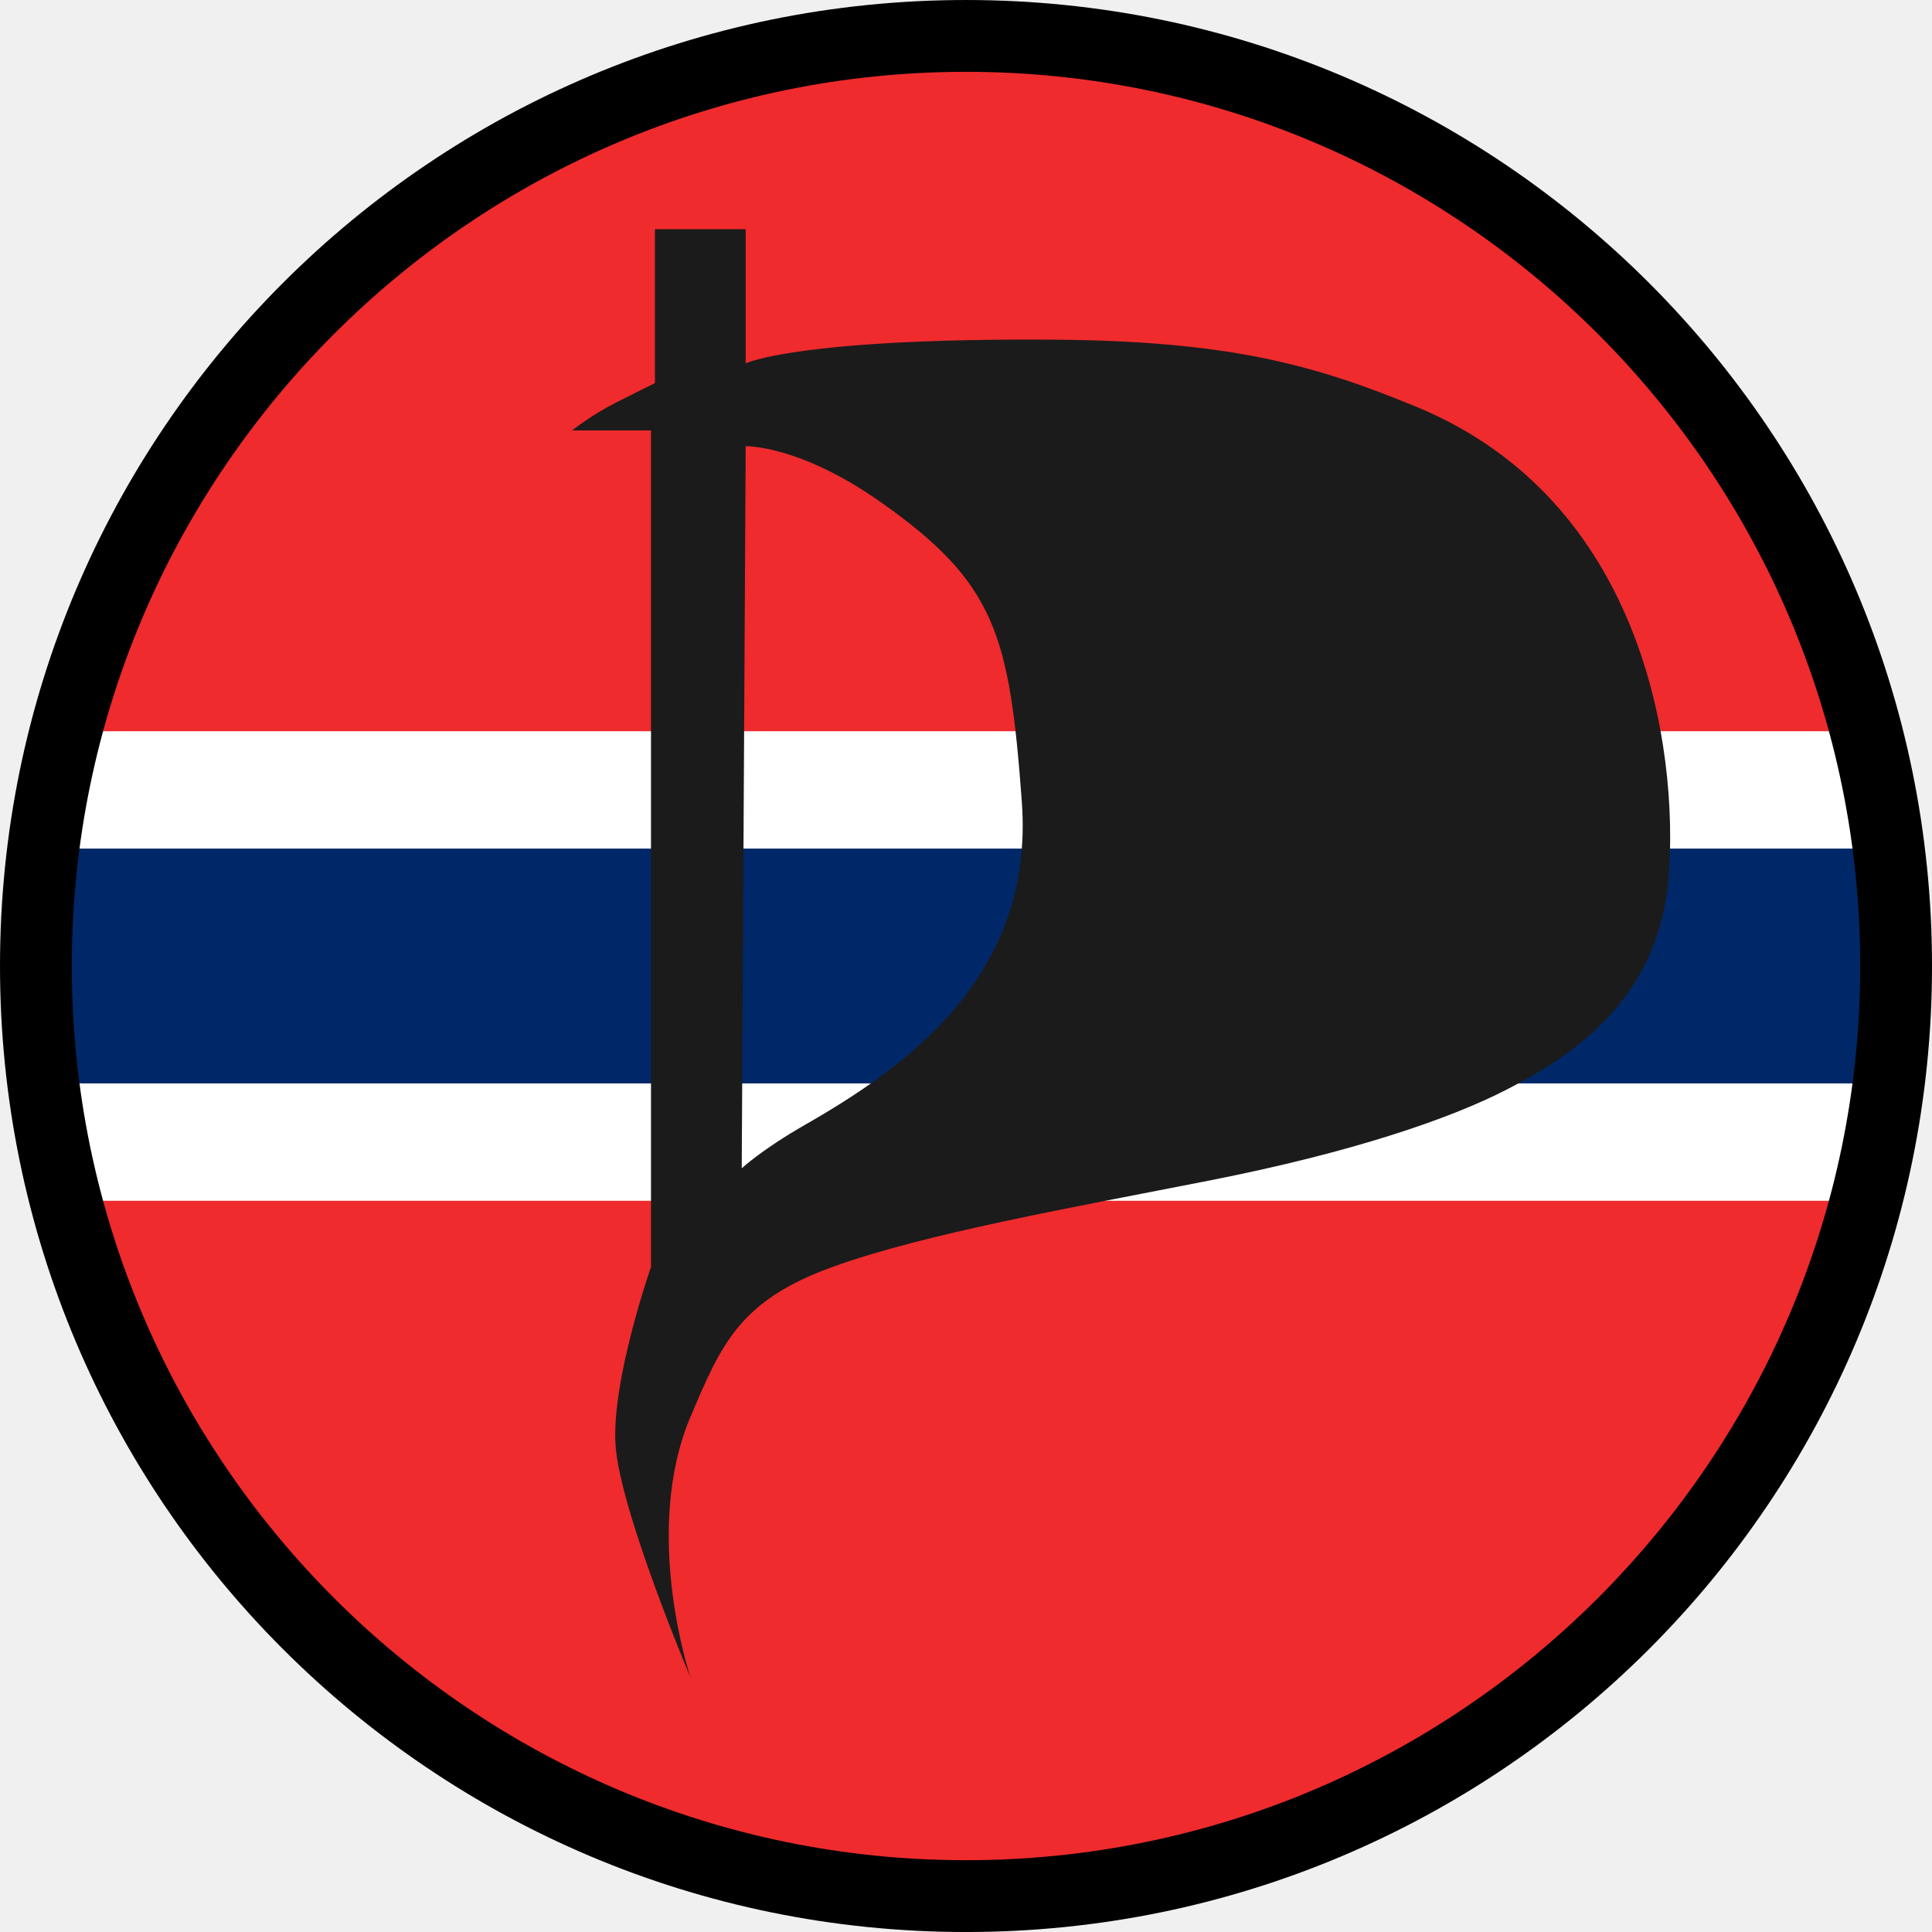
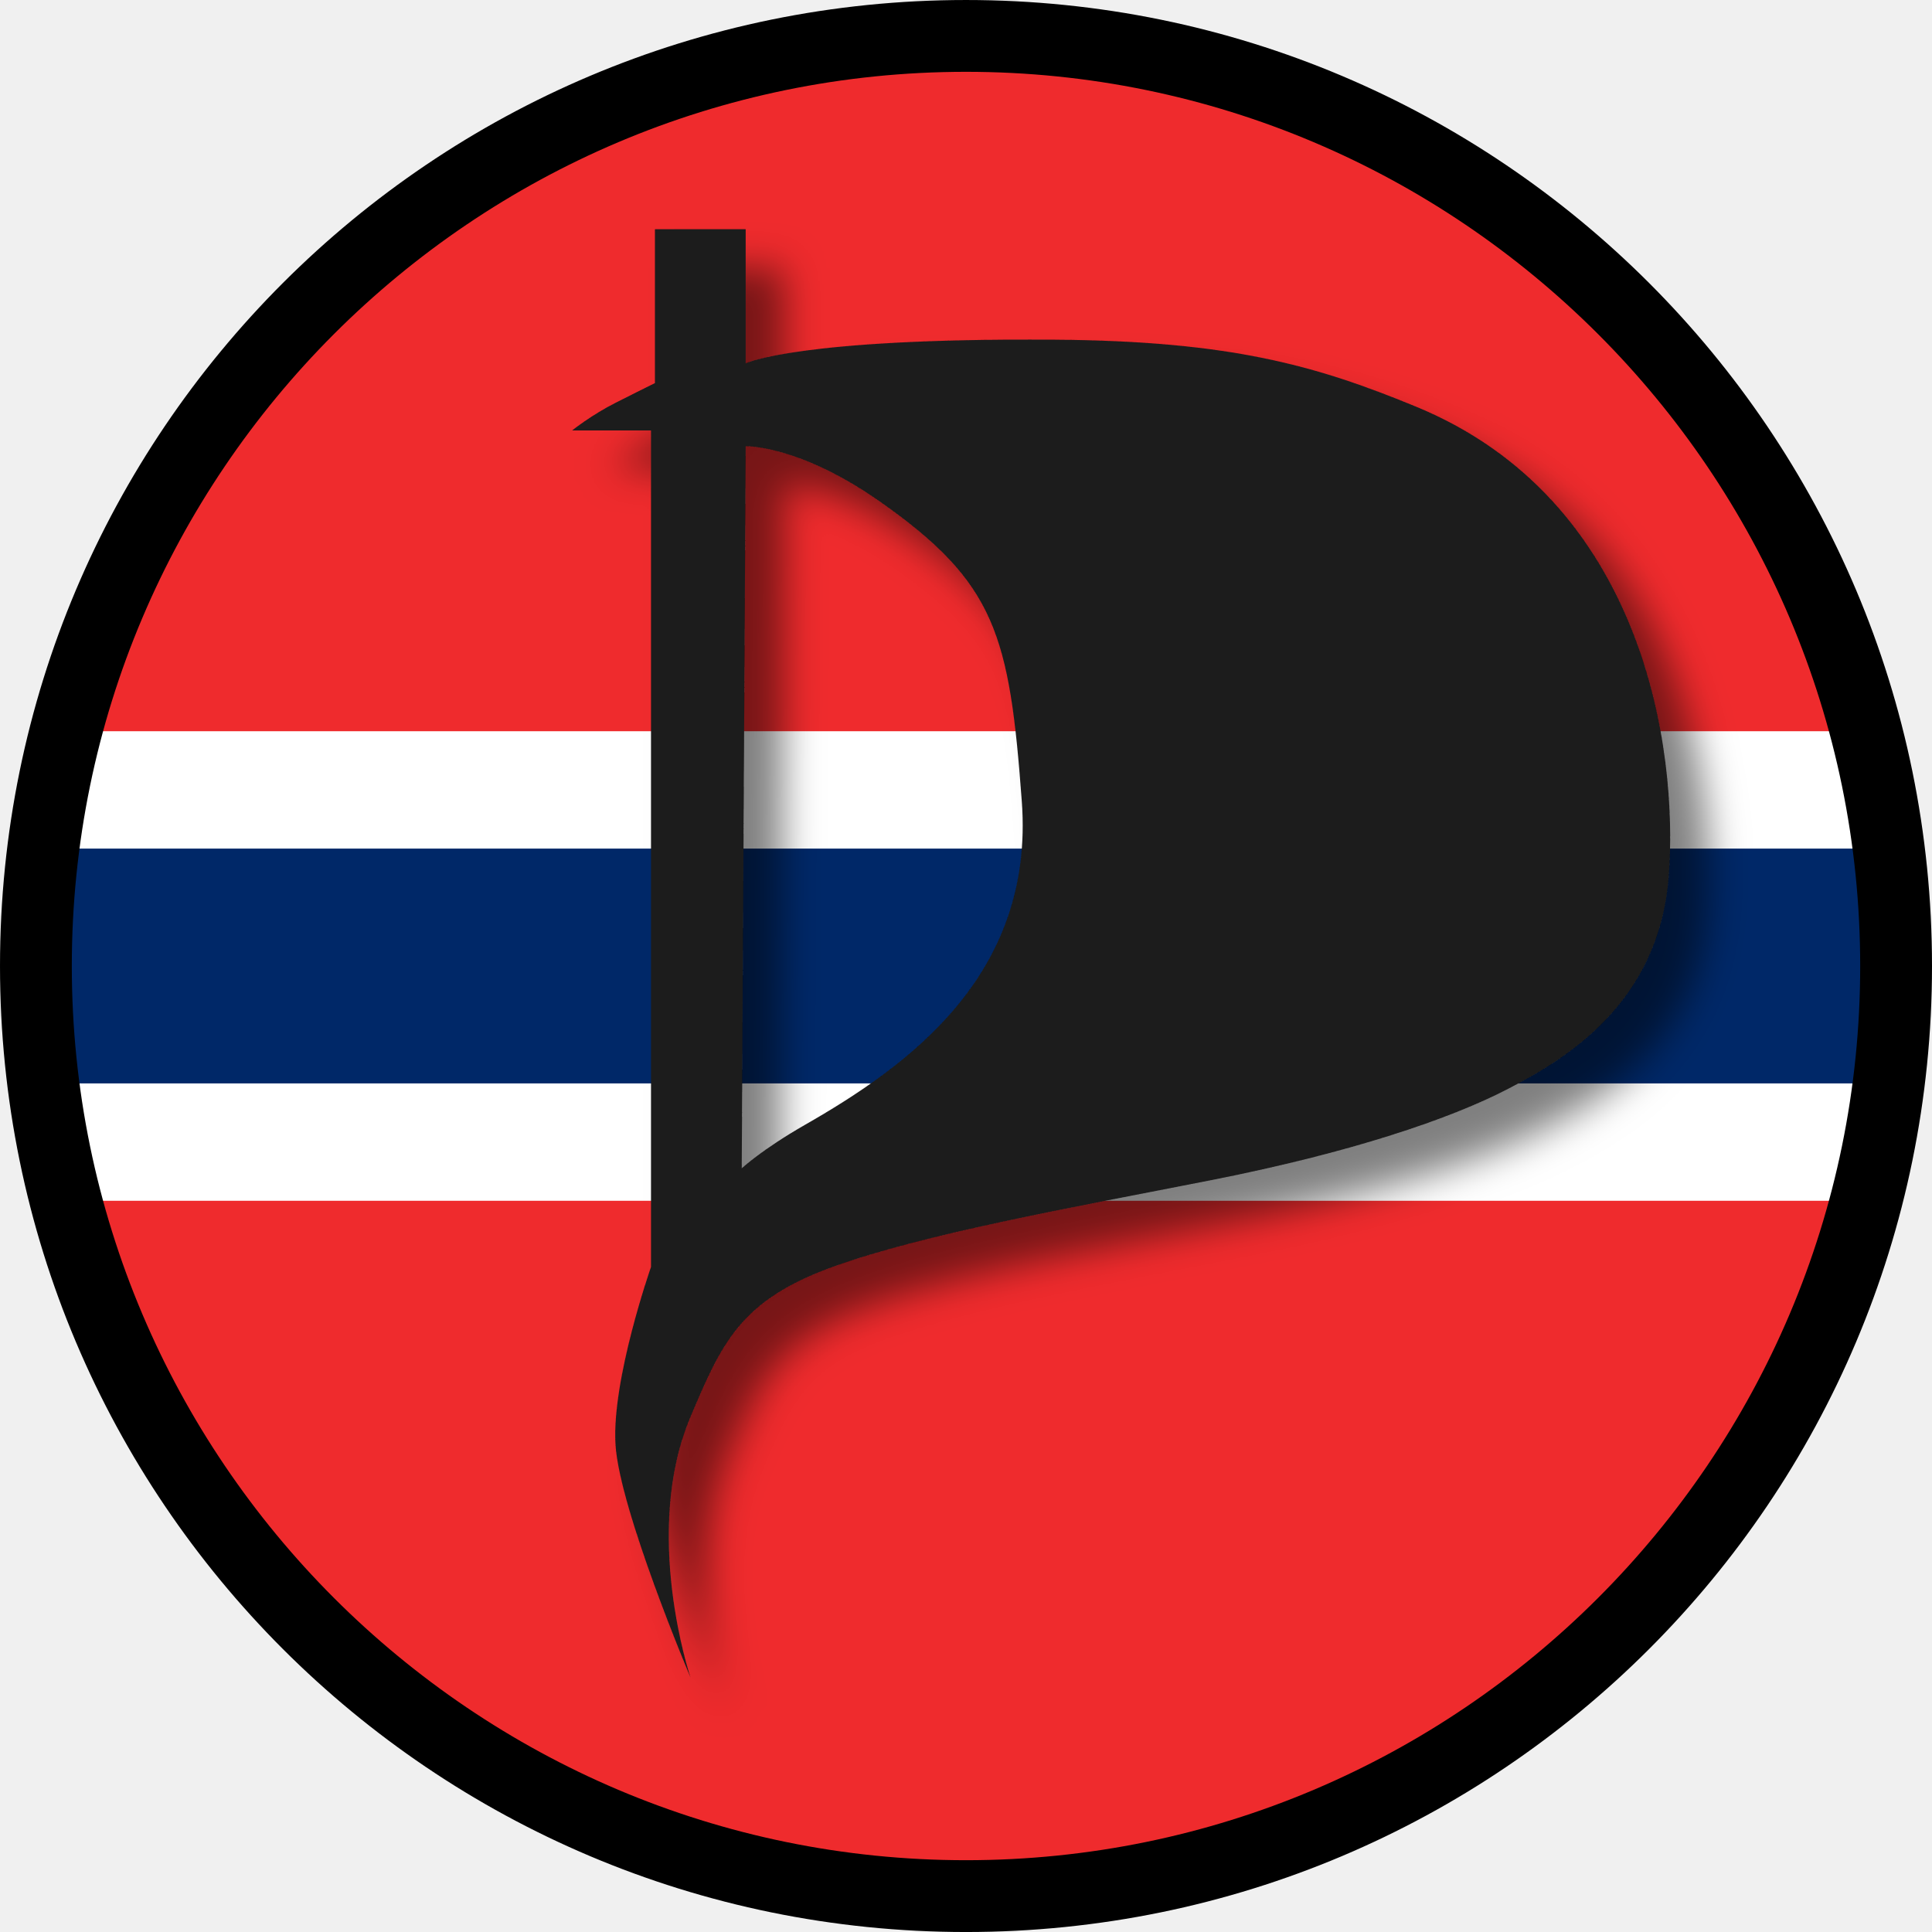
<svg xmlns="http://www.w3.org/2000/svg" width="201.787" height="201.787" id="svg2" version="1.1">
  <defs id="defs4">
    <clipPath id="clipPath3020" clipPathUnits="userSpaceOnUse">
      <path id="path3022" d="M 0,1773.33 0,0 l 4946.67,0 0,1773.33 -4946.67,0 z" />
    </clipPath>
    <clipPath clipPathUnits="userSpaceOnUse" id="clipPath3015">
      <path style="fill:#000000;fill-opacity:1;stroke:none" id="path3017" d="m 115.599,57.187 a 35.129,35.129 0 1 1 -70.258,0 35.129,35.129 0 1 1 70.258,0 z" transform="matrix(2.290353,0,0,2.290353,129.6344,-61.77547)" />
    </clipPath>
+     <filter id="filter3003" width="1.5" height="1.5" x="-.25" y="-.25">
+       <feGaussianBlur id="feGaussianBlur3005" in="SourceAlpha" stdDeviation="2" result="blur" />
+       <feColorMatrix id="feColorMatrix3007" result="bluralpha" type="matrix" values="1 0 0 0 0 0 1 0 0 0 0 0 1 0 0 0 0 0 0.5 0 " />
+       <feOffset id="feOffset3009" in="bluralpha" dx="4" dy="4" result="offsetBlur" />
+       <feMerge id="feMerge3011">
+         <feMergeNode id="feMergeNode3013" in="offsetBlur" />
+         <feMergeNode id="feMergeNode3015" in="SourceGraphic" />
+       </feMerge>
+     </filter>
  </defs>
  <g id="layer1" style="display:none">
    <g style="display:inline" id="g3835" transform="translate(38.57252,65.58624)">
      <rect style="fill:#ef2b2d;fill-opacity:1;stroke:none" id="rect3800" width="160" height="160.001" x="230" y="-8.213" />
      <path d="m 289.953,-8.214 40,0 0,160.001 -40,0 z m -60,60 160.047,0 0,40 -160.047,0 z" style="fill:#ffffff;fill-opacity:1;stroke:none" id="path3802" />
      <path d="m 300,-8.213 20,0 0,160 -20,0 z m -70,70 160,0 0,20 -160,0 z" style="fill:#002868;fill-opacity:1;stroke:none" id="rect3827" />
    </g>
    <g style="display:inline" id="g3793" transform="matrix(1.167451,0,0,1.167451,134.4083,-1.310641)">
      <rect y="1.787" x="260" height="160" width="220" id="rect3009" style="fill:#ef2b2d;fill-opacity:1;stroke:none" />
      <path d="m 260,61.787 220,0 0,40 -220,0 z m 60,-60 40,0 0,160 -40,0 z" style="fill:#ffffff;fill-opacity:1;stroke:none" id="rect3783" />
      <path id="rect3785" d="m 330,1.781 0,70 -70,0 0,20 70,0 0,70 20,0 0,-70 130,0 0,-20 -130,0 0,-70 -20,0 z" style="fill:#002868;fill-opacity:1;stroke:none" />
    </g>
  </g>
  <g id="layer5" style="display:inline">
    <g id="g3867" transform="matrix(1.226073,0,0,1.226073,-284.0182,16.04668)" clip-path="url(#clipPath3015)">
      <rect y="-10.798" x="233.962" height="160.001" width="160" id="rect3850" style="fill:#ef2b2d;fill-opacity:1;stroke:none" />
      <path id="path3852" d="m 233.915,49.201 160.047,0 0,40 -160.047,0 z" style="fill:#ffffff;fill-opacity:1;stroke:none" />
      <path id="path3854" d="m 233.962,59.202 160,0 0,20 -160,0 z" style="fill:#002868;fill-opacity:1;stroke:none" />
    </g>
    <g transform="translate(-73.20869,-431.4685)" id="g3037">
      <path d="m 174.102,431.469 c -55.722,0 -100.893,45.171 -100.893,100.894 0,55.723 45.172,100.894 100.893,100.894 55.722,0 100.894,-45.171 100.894,-100.894 0,-55.722 -45.171,-100.894 -100.894,-100.894 l 0,0 z m 0,7.5 c 51.497,0 93.394,41.898 93.394,93.394 0,51.496 -41.896,93.394 -93.394,93.394 -51.497,0 -93.393,-41.897 -93.393,-93.394 0,-51.496 41.896,-93.394 93.393,-93.394" style="fill:#000000;fill-opacity:1;fill-rule:nonzero;stroke:none" id="path3056" />
-       <path d="m 157.271,548.959 c -4.506,2.582 -6.592,4.534 -6.592,4.534 l 0.412,-75.42 c 0,0 5.53,-0.17 14.007,5.77 12.153,8.518 13.547,13.976 14.832,31.323 1.351,18.242 -12.039,27.713 -22.659,33.794 z m 63.858,-75.007 c -10.555,-4.35 -19.469,-6.879 -37.903,-7.006 -26.718,-0.182 -32.135,2.474 -32.135,2.474 l 0,-14.014 -9.476,0 0,16.074 c 0,0 -1.99,0.981 -4.12,2.06 -2.532,1.285 -4.532,2.886 -4.532,2.886 l 8.24,0 0,87.37 c 0,0 -4.12,11.748 -3.708,18.547 0.412,6.8 7.828,24.317 7.828,24.317 0,0 -5.103,-15.143 0,-27.202 3.237,-7.649 5.15,-12.159 14.832,-15.663 9.682,-3.5 24.926,-6.181 39.551,-9.064 14.626,-2.886 24.925,-6.39 30.9,-9.48 5.974,-3.091 15.861,-8.86 16.891,-22.256 1.03,-13.394 -2.659,-39.27 -26.367,-49.044" style="fill:#1b1b1b;fill-opacity:1;fill-rule:evenodd;stroke:none" id="path3058" />
+       <path d="m 157.271,548.959 c -4.506,2.582 -6.592,4.534 -6.592,4.534 l 0.412,-75.42 c 0,0 5.53,-0.17 14.007,5.77 12.153,8.518 13.547,13.976 14.832,31.323 1.351,18.242 -12.039,27.713 -22.659,33.794 z m 63.858,-75.007 c -10.555,-4.35 -19.469,-6.879 -37.903,-7.006 -26.718,-0.182 -32.135,2.474 -32.135,2.474 l 0,-14.014 -9.476,0 0,16.074 c 0,0 -1.99,0.981 -4.12,2.06 -2.532,1.285 -4.532,2.886 -4.532,2.886 l 8.24,0 0,87.37 c 0,0 -4.12,11.748 -3.708,18.547 0.412,6.8 7.828,24.317 7.828,24.317 0,0 -5.103,-15.143 0,-27.202 3.237,-7.649 5.15,-12.159 14.832,-15.663 9.682,-3.5 24.926,-6.181 39.551,-9.064 14.626,-2.886 24.925,-6.39 30.9,-9.48 5.974,-3.091 15.861,-8.86 16.891,-22.256 1.03,-13.394 -2.659,-39.27 -26.367,-49.044" style="fill:#1b1b1b;fill-opacity:1;fill-rule:evenodd;stroke:none;filter:url(#filter3003)" id="path3058" />
    </g>
  </g>
</svg>
